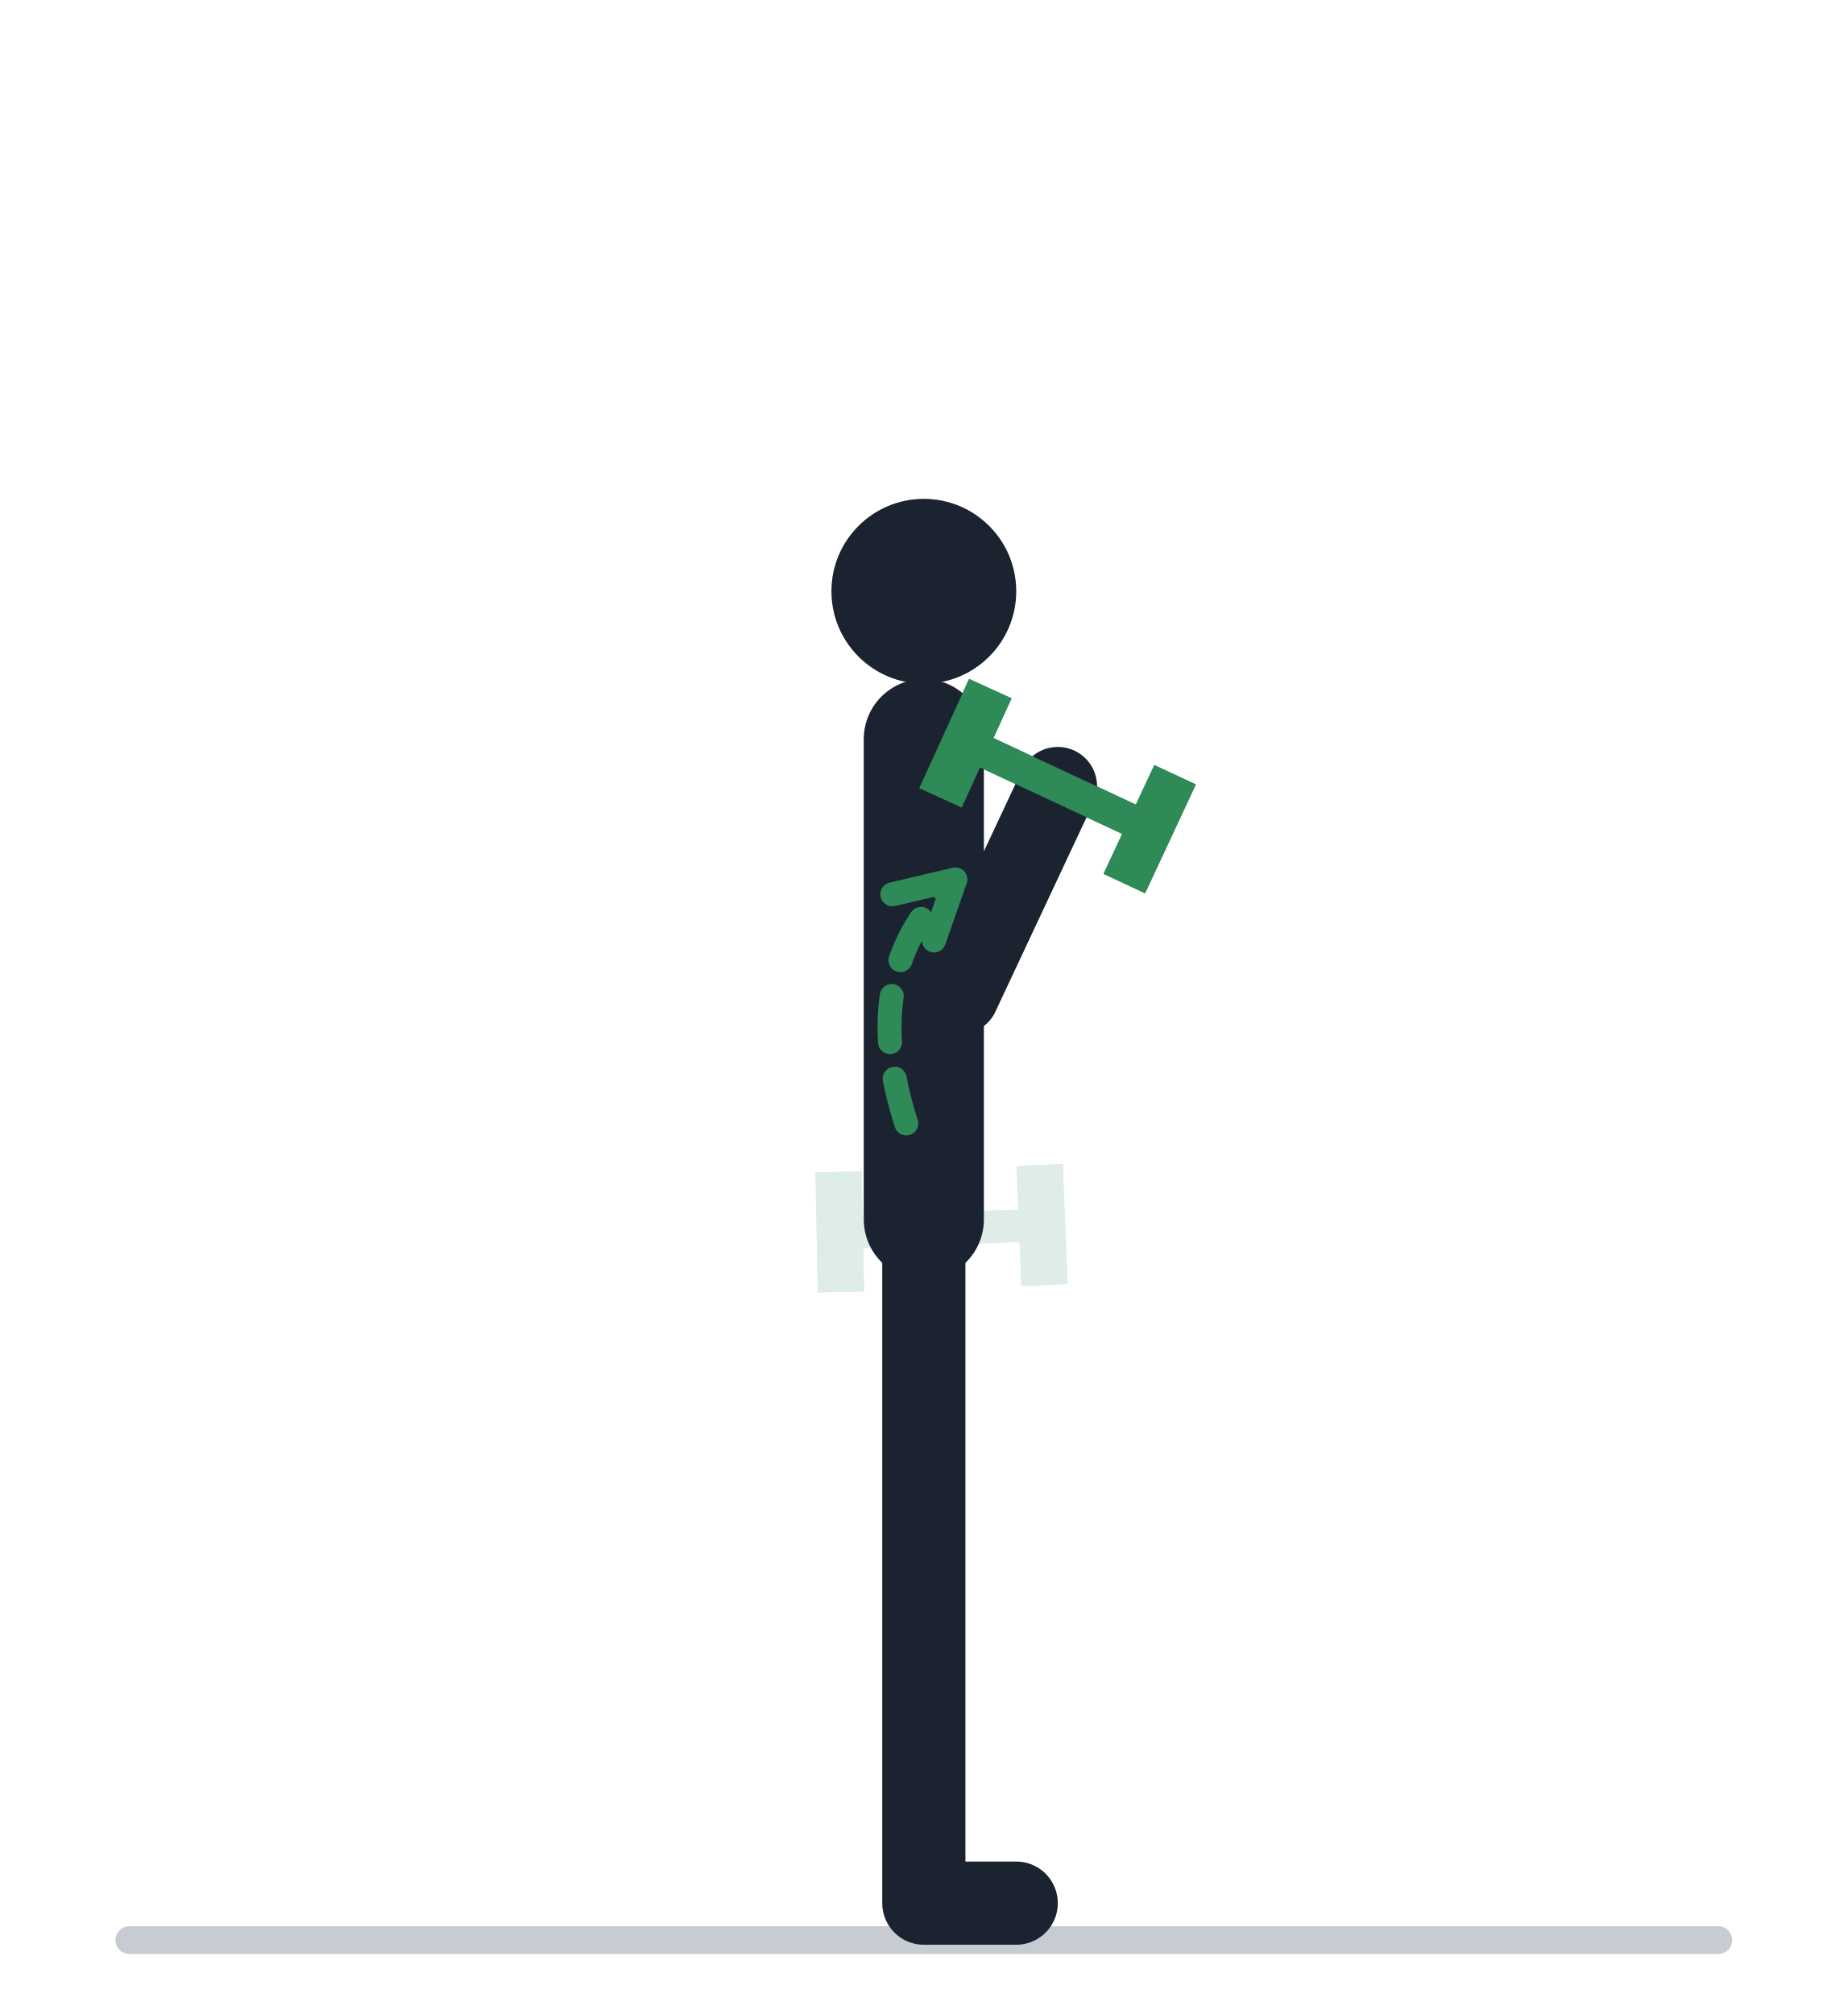
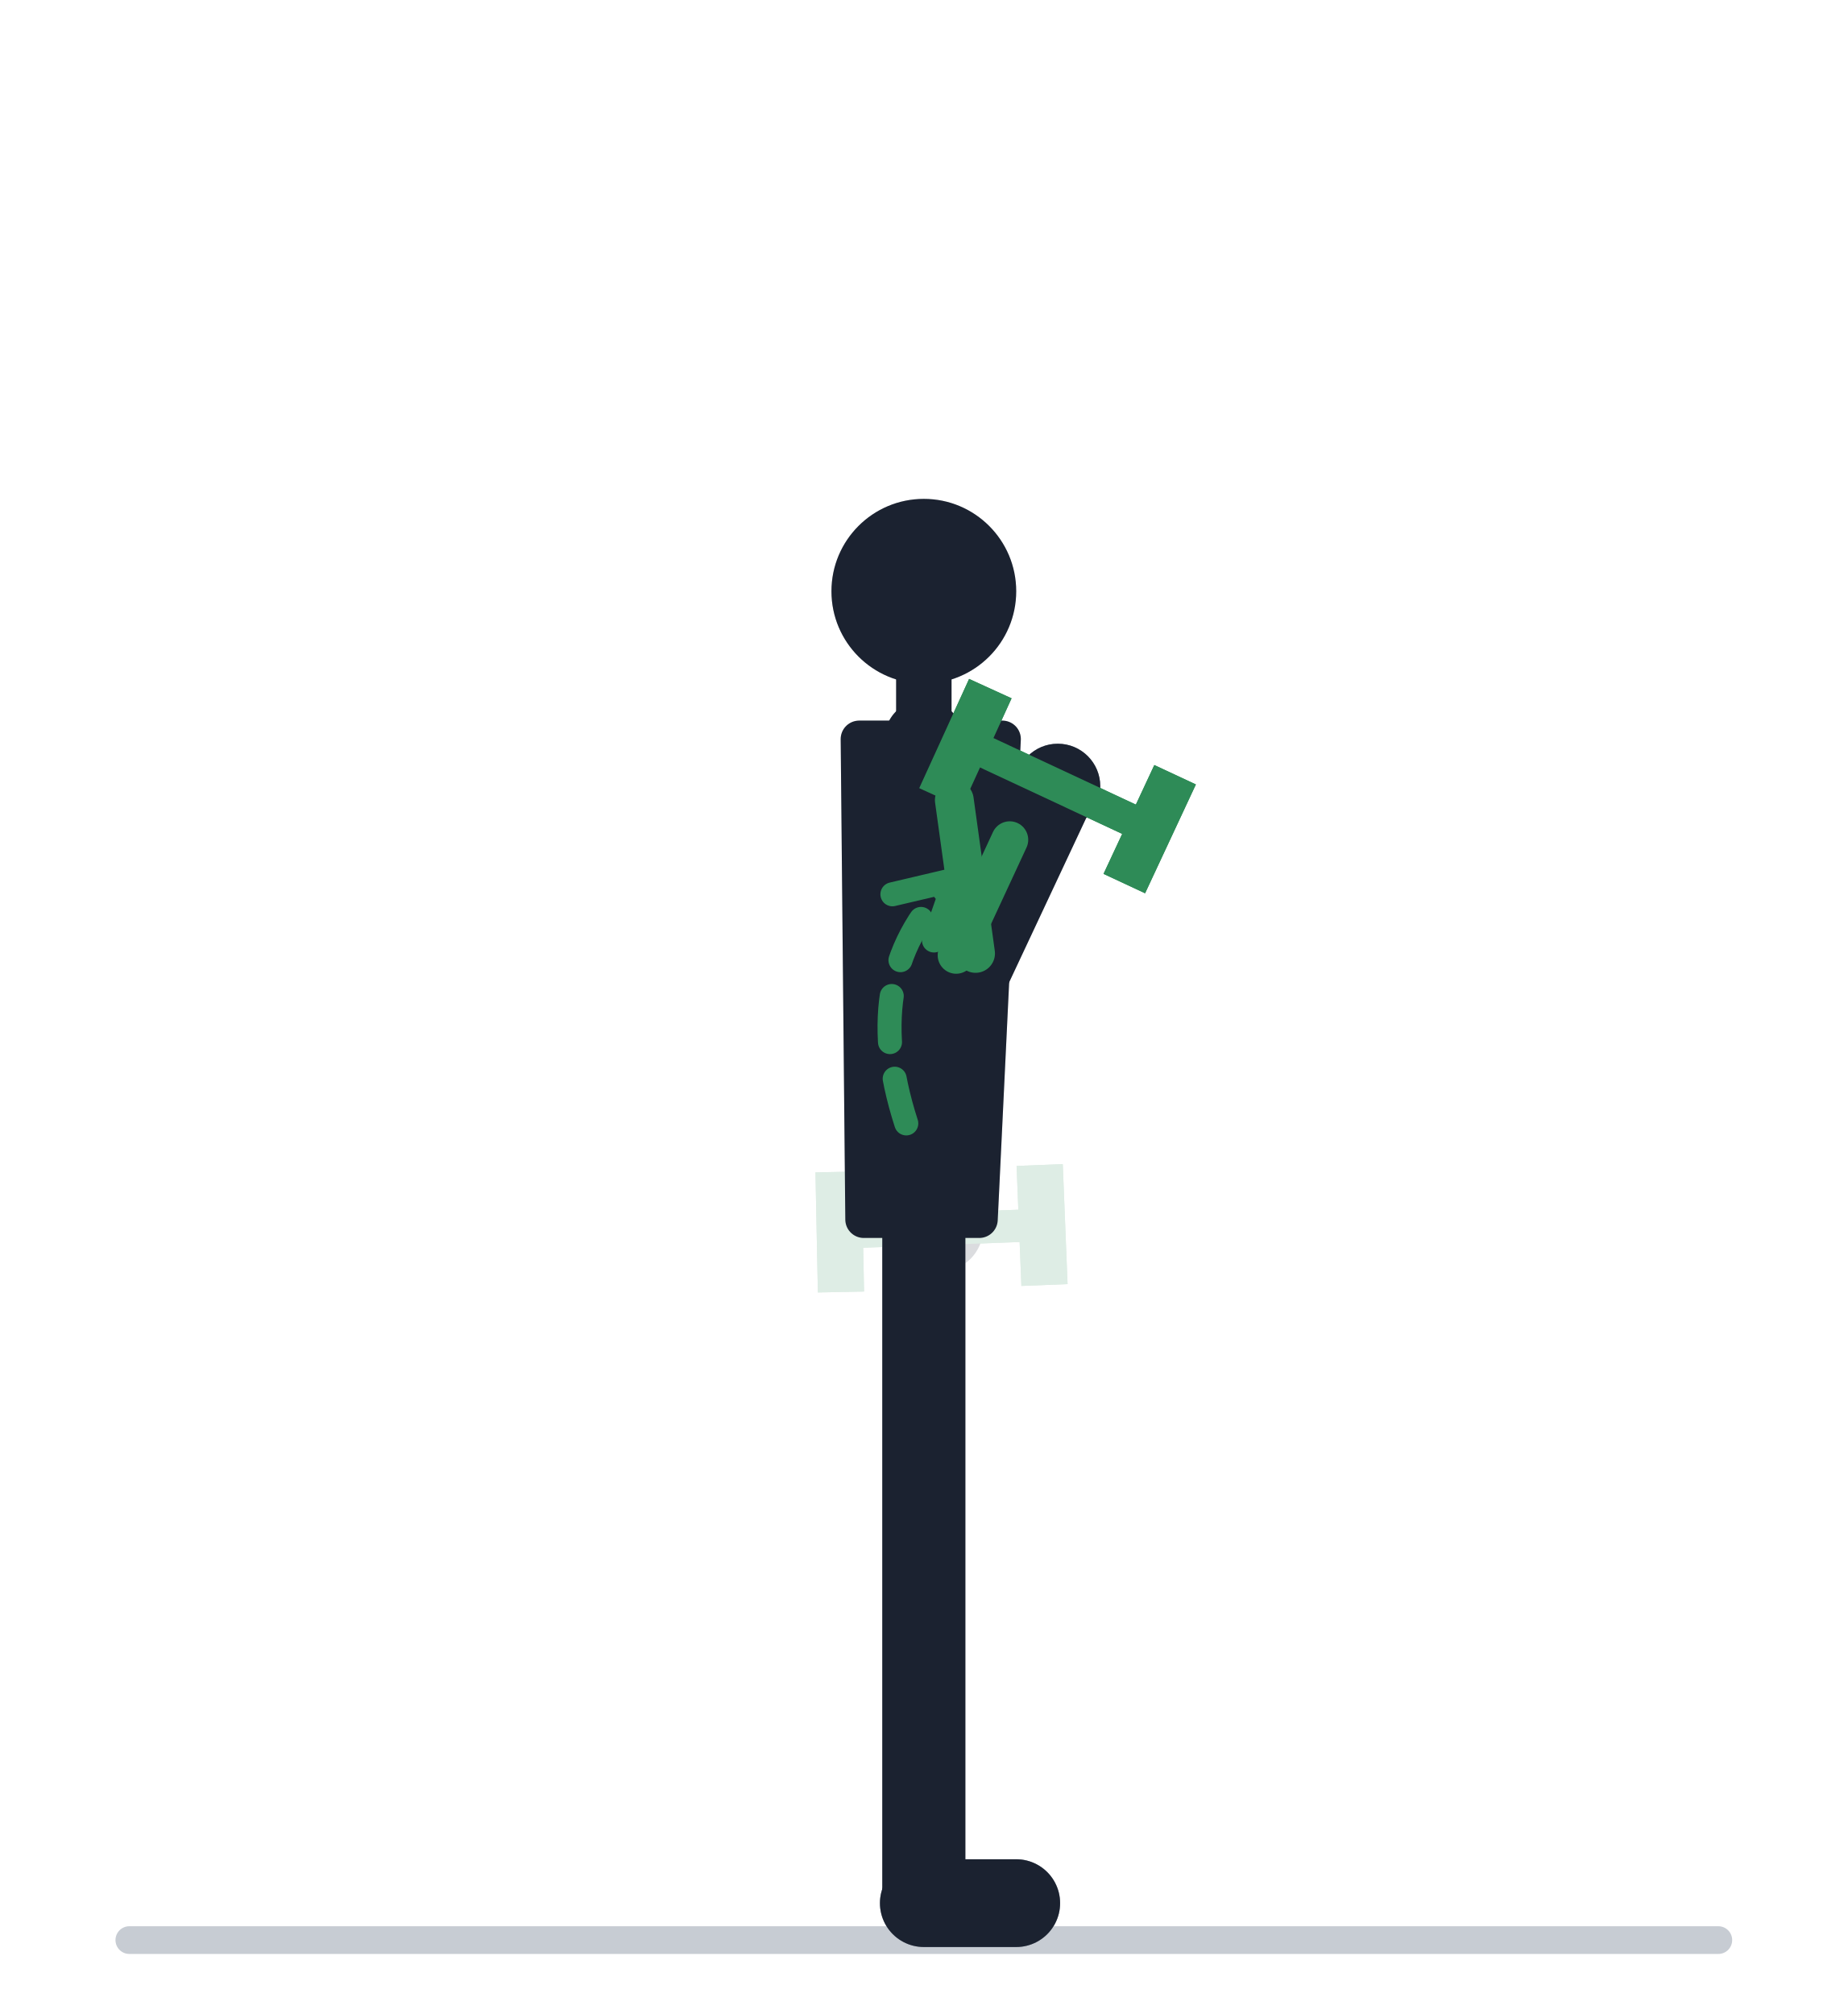
<svg xmlns="http://www.w3.org/2000/svg" viewBox="0 -18 200 218" role="img">
  <line x1="14" y1="192" x2="186" y2="192" stroke="#C7CCD3" stroke-width="3" stroke-linecap="round" />
  <g opacity=".16">
-     <polyline points="100.0,114.0 100.0,152.0 100.0,188.0 110.0,188.0" fill="none" stroke="#9AA2AF" stroke-width="8" stroke-linecap="round" stroke-linejoin="round" />
+     <polyline points="100.0,114.0 100.0,152.0 100.0,188.0" fill="none" stroke="#9AA2AF" stroke-width="8" stroke-linecap="round" stroke-linejoin="round" />
+     <line x1="100.0" y1="188.0" x2="110.0" y2="188.0" stroke="#9AA2AF" stroke-width="9.5" stroke-linecap="round" />
    <polyline points="100.0,62.0 101.0,90.0 101.8,115.0" fill="none" stroke="#9AA2AF" stroke-width="7.5" stroke-linecap="round" stroke-linejoin="round" />
+     <circle cx="101.8" cy="115.0" r="4.6" fill="#9AA2AF" />
    <line x1="112.8" y1="114.6" x2="90.9" y2="115.4" stroke="#2E8B57" stroke-width="3.5" stroke-linecap="round" />
    <line x1="115.3" y1="114.5" x2="110.3" y2="114.7" stroke="#2E8B57" stroke-width="13" />
    <line x1="93.4" y1="115.3" x2="88.4" y2="115.4" stroke="#2E8B57" stroke-width="13" />
-     <line x1="100.0" y1="114.0" x2="100.0" y2="62.0" stroke="#1B2230" stroke-width="13" stroke-linecap="round" />
+     <polygon points="106.0,114.0 108.5,62.0 93.0,62.0 93.5,114.0" fill="#1B2230" stroke="#1B2230" stroke-width="4" stroke-linejoin="round" />
+     <line x1="100.0" y1="62.0" x2="100.0" y2="53.2" stroke="#1B2230" stroke-width="6" stroke-linecap="round" />
    <circle cx="100.0" cy="46.0" r="10" fill="#1B2230" />
-     <polyline points="100.0,114.0 100.0,152.0 100.0,188.0 110.0,188.0" fill="none" stroke="#1B2230" stroke-width="9" stroke-linecap="round" stroke-linejoin="round" />
+     <polyline points="100.0,114.0 100.0,152.0 100.0,188.0" fill="none" stroke="#1B2230" stroke-width="9" stroke-linecap="round" stroke-linejoin="round" />
+     <line x1="100.0" y1="188.0" x2="110.0" y2="188.0" stroke="#1B2230" stroke-width="9.5" stroke-linecap="round" />
    <polyline points="100.0,62.0 101.0,90.0 101.8,115.0" fill="none" stroke="#1B2230" stroke-width="8.5" stroke-linecap="round" stroke-linejoin="round" />
+     <circle cx="101.8" cy="115.0" r="4.6" fill="#1B2230" />
    <line x1="112.8" y1="114.6" x2="90.9" y2="115.4" stroke="#2E8B57" stroke-width="3.5" stroke-linecap="round" />
    <line x1="115.3" y1="114.5" x2="110.3" y2="114.7" stroke="#2E8B57" stroke-width="13" />
    <line x1="93.4" y1="115.3" x2="88.4" y2="115.4" stroke="#2E8B57" stroke-width="13" />
  </g>
-   <polyline points="100.0,114.0 100.0,152.0 100.0,188.0 110.0,188.0" fill="none" stroke="#9AA2AF" stroke-width="8" stroke-linecap="round" stroke-linejoin="round" />
+   <polyline points="100.0,114.0 100.0,152.0 100.0,188.0" fill="none" stroke="#9AA2AF" stroke-width="8" stroke-linecap="round" stroke-linejoin="round" />
+   <line x1="100.0" y1="188.0" x2="110.0" y2="188.0" stroke="#9AA2AF" stroke-width="9.5" stroke-linecap="round" />
  <polyline points="100.0,62.0 103.9,89.7 114.5,67.1" fill="none" stroke="#9AA2AF" stroke-width="7.5" stroke-linecap="round" stroke-linejoin="round" />
+   <circle cx="114.5" cy="67.1" r="4.6" fill="#9AA2AF" />
  <line x1="104.5" y1="62.4" x2="124.4" y2="71.7" stroke="#2E8B57" stroke-width="3.5" stroke-linecap="round" />
  <line x1="102.2" y1="61.4" x2="106.8" y2="63.5" stroke="#2E8B57" stroke-width="13" />
  <line x1="122.2" y1="70.7" x2="126.7" y2="72.8" stroke="#2E8B57" stroke-width="13" />
-   <line x1="100.0" y1="114.0" x2="100.0" y2="62.0" stroke="#1B2230" stroke-width="13" stroke-linecap="round" />
+   <polygon points="106.0,114.0 108.5,62.0 93.0,62.0 93.5,114.0" fill="#1B2230" stroke="#1B2230" stroke-width="4" stroke-linejoin="round" />
+   <line x1="100.0" y1="62.0" x2="100.0" y2="53.2" stroke="#1B2230" stroke-width="6" stroke-linecap="round" />
  <circle cx="100.0" cy="46.0" r="10" fill="#1B2230" />
-   <polyline points="100.0,114.0 100.0,152.0 100.0,188.0 110.0,188.0" fill="none" stroke="#1B2230" stroke-width="9" stroke-linecap="round" stroke-linejoin="round" />
+   <polyline points="100.0,114.0 100.0,152.0 100.0,188.0" fill="none" stroke="#1B2230" stroke-width="9" stroke-linecap="round" stroke-linejoin="round" />
+   <line x1="100.0" y1="188.0" x2="110.0" y2="188.0" stroke="#1B2230" stroke-width="9.5" stroke-linecap="round" />
  <polyline points="100.0,62.0 103.9,89.7 114.5,67.1" fill="none" stroke="#1B2230" stroke-width="8.5" stroke-linecap="round" stroke-linejoin="round" />
+   <circle cx="114.5" cy="67.1" r="4.6" fill="#1B2230" />
+   <line x1="103.3" y1="68.6" x2="105.6" y2="85.2" stroke="#2E8B57" stroke-width="4.2" stroke-linecap="round" />
+   <line x1="103.5" y1="85.4" x2="109.3" y2="72.9" stroke="#2E8B57" stroke-width="4" stroke-linecap="round" />
  <line x1="104.5" y1="62.4" x2="124.4" y2="71.7" stroke="#2E8B57" stroke-width="3.5" stroke-linecap="round" />
  <line x1="102.2" y1="61.4" x2="106.8" y2="63.5" stroke="#2E8B57" stroke-width="13" />
  <line x1="122.2" y1="70.7" x2="126.7" y2="72.8" stroke="#2E8B57" stroke-width="13" />
  <path d="M98.1,103.6 Q92.7,86.9 103.4,77.2" fill="none" stroke="#2E8B57" stroke-width="2.6" stroke-dasharray="5 4" stroke-linecap="round" />
  <path d="M101.1,83.8 L103.4,77.2 L96.6,78.8" fill="none" stroke="#2E8B57" stroke-width="2.6" stroke-linecap="round" stroke-linejoin="round" />
</svg>
